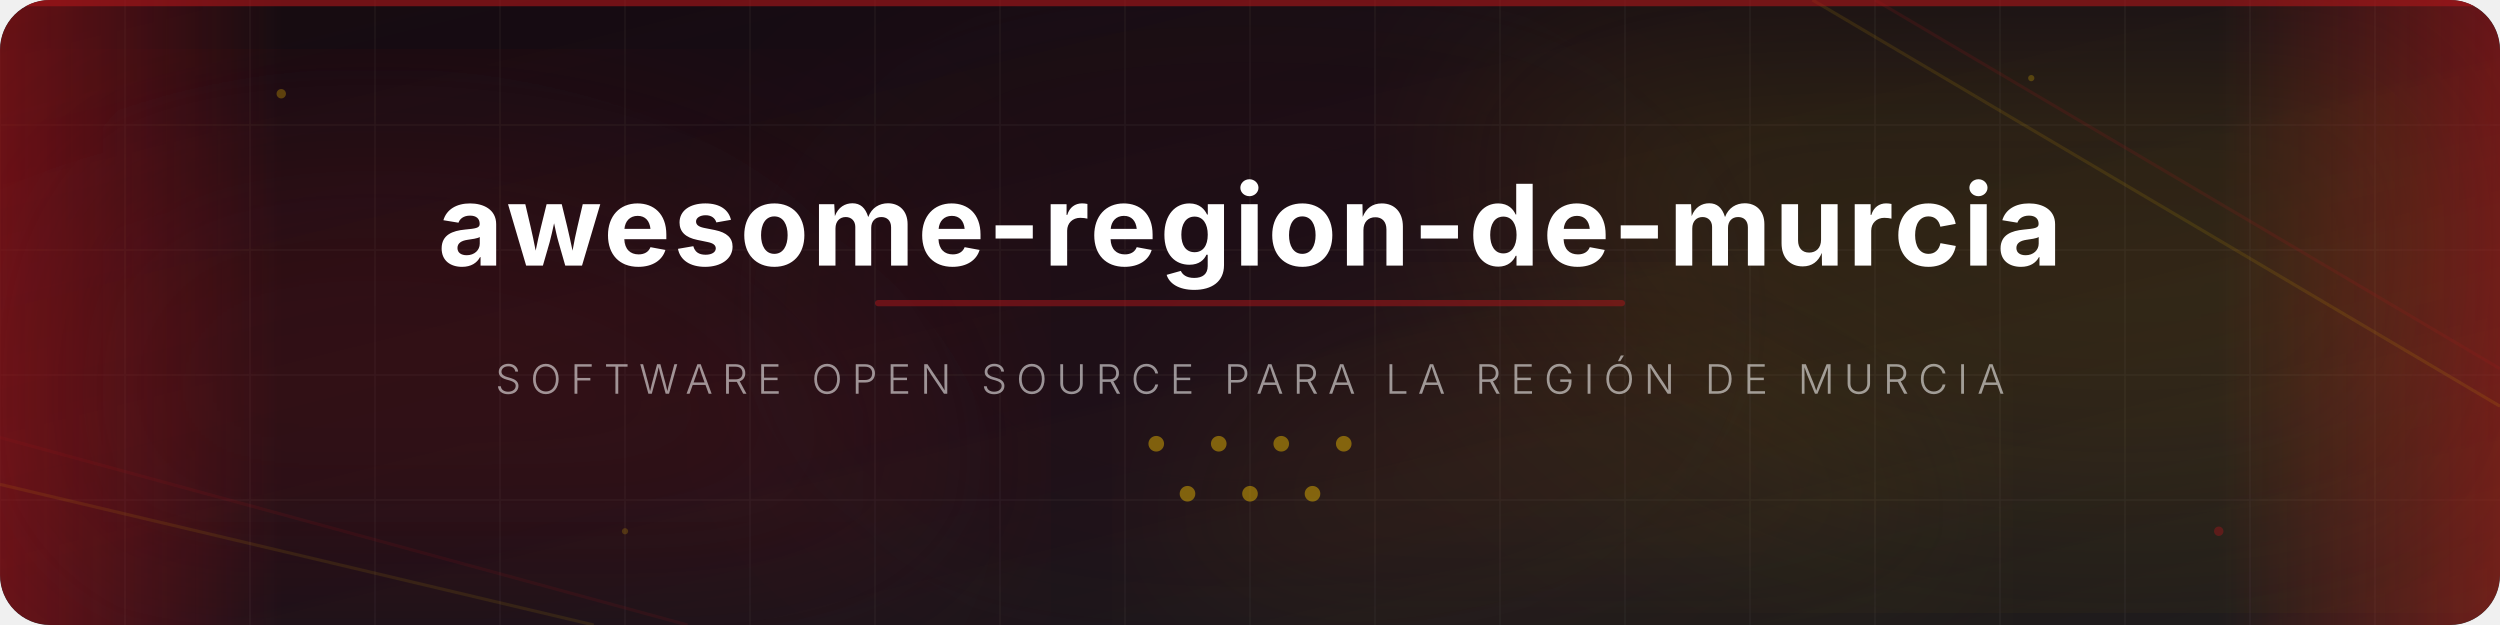
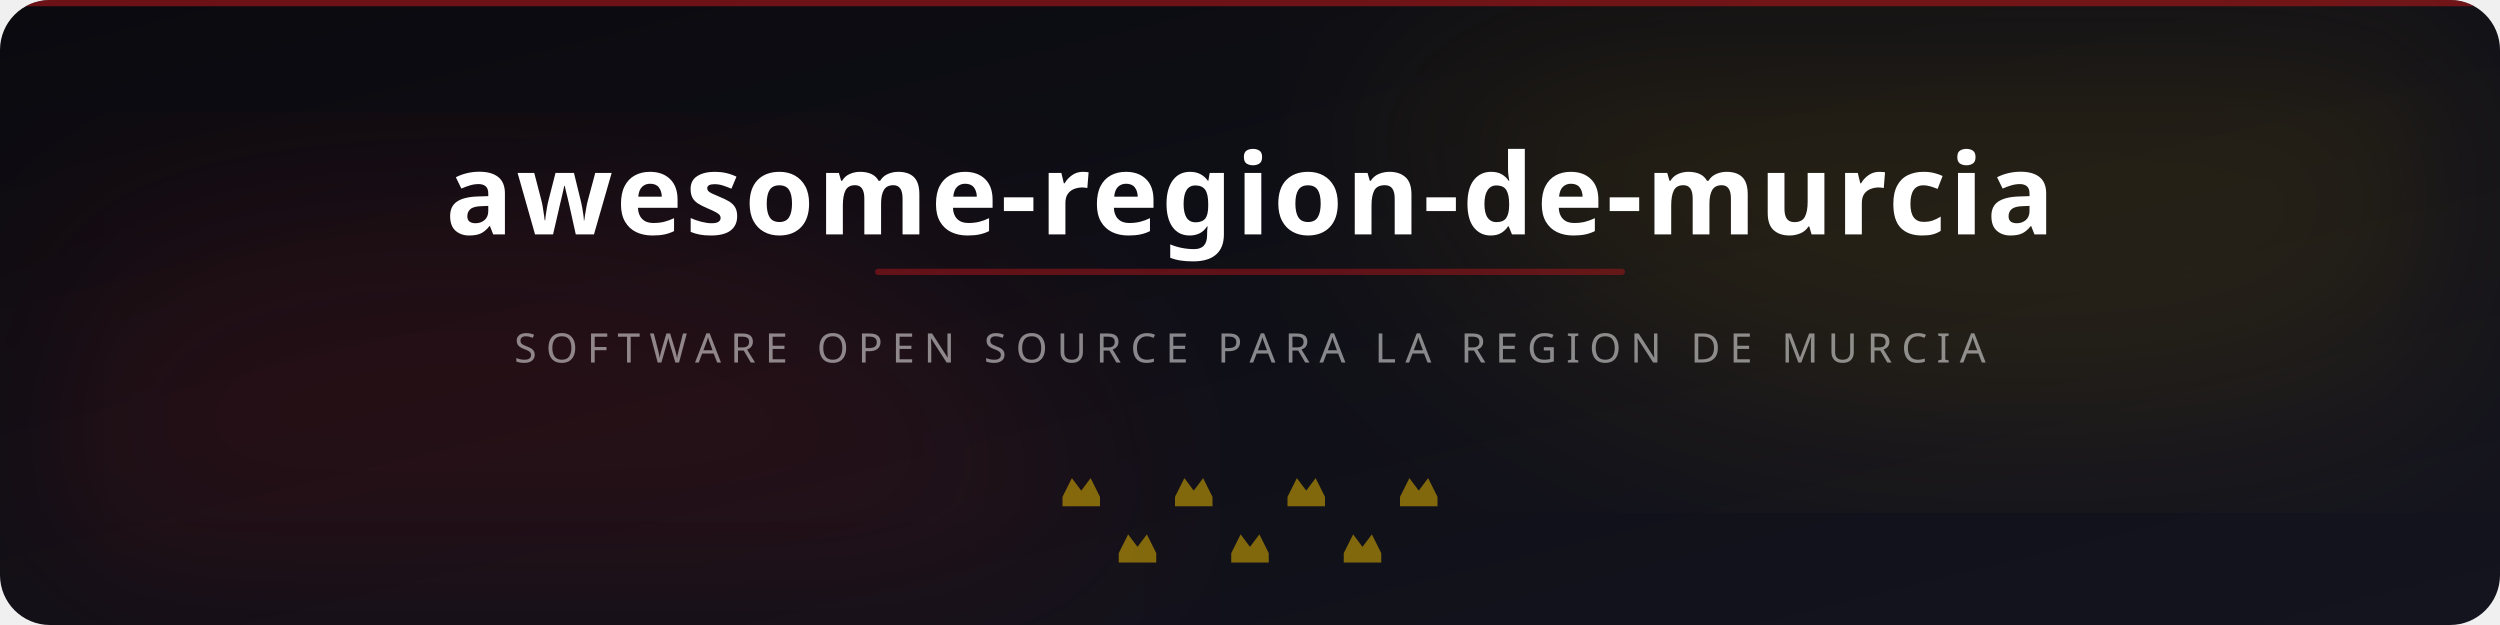
<svg xmlns="http://www.w3.org/2000/svg" viewBox="0 0 800 200" width="800" height="200">
  <defs>
-     <clipPath id="rounded">
-       <rect width="800" height="200" rx="16" ry="16" />
+     <clipPath id="r">
+       <rect width="800" height="200" rx="16" />
    </clipPath>
    <linearGradient id="bg" x1="0%" y1="0%" x2="100%" y2="100%">
      <stop offset="0%" stop-color="#0a0a0f" />
      <stop offset="100%" stop-color="#14141f" />
    </linearGradient>
-     <linearGradient id="glow" x1="0%" y1="0%" x2="100%" y2="100%">
-       <stop offset="0%" stop-color="#AD1519" stop-opacity="0.08" />
-       <stop offset="50%" stop-color="#AD1519" stop-opacity="0.04" />
-       <stop offset="100%" stop-color="#F1BF00" stop-opacity="0.06" />
-     </linearGradient>
-     <mask id="fade-left">
-       <linearGradient id="fl" x1="0%" y1="0%" x2="100%" y2="0%">
-         <stop offset="0%" stop-color="#fff" />
-         <stop offset="100%" stop-color="#000" />
-       </linearGradient>
-       <rect width="90" height="200" fill="url(#fl)" />
-     </mask>
-     <mask id="fade-right">
-       <linearGradient id="fr" x1="0%" y1="0%" x2="100%" y2="0%">
-         <stop offset="0%" stop-color="#000" />
-         <stop offset="100%" stop-color="#fff" />
-       </linearGradient>
-       <rect x="710" width="90" height="200" fill="url(#fr)" />
-     </mask>
-     <filter id="blur1">
+     <filter id="b1">
      <feGaussianBlur stdDeviation="40" />
    </filter>
-     <filter id="blur2">
-       <feGaussianBlur stdDeviation="30" />
-     </filter>
  </defs>
-   <g clip-path="url(#rounded)">
+   <g clip-path="url(#r)">
    <rect width="800" height="200" fill="url(#bg)" />
-     <g opacity="0.04" stroke="#fff" stroke-width="0.5" fill="none">
-       <line x1="0" y1="0" x2="0" y2="200" />
-       <line x1="40" y1="0" x2="40" y2="200" />
-       <line x1="80" y1="0" x2="80" y2="200" />
-       <line x1="120" y1="0" x2="120" y2="200" />
-       <line x1="160" y1="0" x2="160" y2="200" />
-       <line x1="200" y1="0" x2="200" y2="200" />
-       <line x1="240" y1="0" x2="240" y2="200" />
-       <line x1="280" y1="0" x2="280" y2="200" />
-       <line x1="320" y1="0" x2="320" y2="200" />
-       <line x1="360" y1="0" x2="360" y2="200" />
-       <line x1="400" y1="0" x2="400" y2="200" />
-       <line x1="440" y1="0" x2="440" y2="200" />
-       <line x1="480" y1="0" x2="480" y2="200" />
-       <line x1="520" y1="0" x2="520" y2="200" />
-       <line x1="560" y1="0" x2="560" y2="200" />
-       <line x1="600" y1="0" x2="600" y2="200" />
-       <line x1="640" y1="0" x2="640" y2="200" />
-       <line x1="680" y1="0" x2="680" y2="200" />
-       <line x1="720" y1="0" x2="720" y2="200" />
-       <line x1="760" y1="0" x2="760" y2="200" />
-       <line x1="0" y1="40" x2="800" y2="40" />
-       <line x1="0" y1="80" x2="800" y2="80" />
-       <line x1="0" y1="120" x2="800" y2="120" />
-       <line x1="0" y1="160" x2="800" y2="160" />
+     <ellipse cx="150" cy="180" rx="200" ry="120" fill="#AD1519" opacity="0.15" filter="url(#b1)" />
+     <ellipse cx="650" cy="20" rx="200" ry="120" fill="#F1BF00" opacity="0.1" filter="url(#b1)" />
+     <rect width="800" height="2" fill="#AD1519" opacity="0.6" />
+     <text x="400" y="75" text-anchor="middle" font-family="system-ui,sans-serif" font-size="36" fill="#fff" font-weight="700" letter-spacing="1">awesome-region-de-murcia</text>
+     <rect x="280" y="86" width="240" height="2" rx="1" fill="#AD1519" opacity="0.5" />
+     <text x="400" y="116" text-anchor="middle" font-family="system-ui,sans-serif" font-size="13" fill="rgba(255,255,255,0.5)" font-weight="300" letter-spacing="3">SOFTWARE OPEN SOURCE PARA LA REGION DE MURCIA</text>
+     <g fill="#F1BF00" opacity="0.5" transform="translate(400,155)">
+       <g transform="translate(-54,0)">
+         <path d="M-6,4h12v3h-12z M-6,4l3-6 3,4 3-4 3,6z" />
+       </g>
+       <g transform="translate(-18,0)">
+         <path d="M-6,4h12v3h-12z M-6,4l3-6 3,4 3-4 3,6z" />
+       </g>
+       <g transform="translate(18,0)">
+         <path d="M-6,4h12v3h-12z M-6,4l3-6 3,4 3-4 3,6z" />
+       </g>
+       <g transform="translate(54,0)">
+         <path d="M-6,4h12v3h-12z M-6,4l3-6 3,4 3-4 3,6z" />
+       </g>
+       <g transform="translate(-36,18)">
+         <path d="M-6,4h12v3h-12z M-6,4l3-6 3,4 3-4 3,6z" />
+       </g>
+       <g transform="translate(0,18)">
+         <path d="M-6,4h12v3h-12z M-6,4l3-6 3,4 3-4 3,6z" />
+       </g>
+       <g transform="translate(36,18)">
+         <path d="M-6,4h12v3h-12z M-6,4l3-6 3,4 3-4 3,6z" />
+       </g>
    </g>
-     <g mask="url(#fade-left)" opacity="0.55">
-       <rect x="0" y="0" width="90" height="200" fill="#AD1519" />
-     </g>
-     <g mask="url(#fade-right)" opacity="0.55">
-       <rect x="710" y="0" width="90" height="200" fill="#AD1519" />
-     </g>
-     <ellipse cx="120" cy="160" rx="180" ry="120" fill="#AD1519" opacity="0.18" filter="url(#blur1)" />
-     <ellipse cx="680" cy="40" rx="200" ry="130" fill="#F1BF00" opacity="0.12" filter="url(#blur1)" />
-     <ellipse cx="400" cy="100" rx="150" ry="100" fill="#AD1519" opacity="0.06" filter="url(#blur2)" />
-     <ellipse cx="500" cy="180" rx="120" ry="80" fill="#F1BF00" opacity="0.06" filter="url(#blur2)" />
-     <line x1="580" y1="0" x2="800" y2="130" stroke="#F1BF00" stroke-width="1" opacity="0.12" />
-     <line x1="600" y1="0" x2="800" y2="118" stroke="#AD1519" stroke-width="1" opacity="0.15" />
-     <line x1="0" y1="140" x2="220" y2="200" stroke="#AD1519" stroke-width="1" opacity="0.12" />
-     <line x1="0" y1="155" x2="190" y2="200" stroke="#F1BF00" stroke-width="1" opacity="0.1" />
-     <rect width="800" height="200" fill="url(#glow)" />
-     <circle cx="90" cy="30" r="1.5" fill="#F1BF00" opacity="0.3" />
-     <circle cx="710" cy="170" r="1.5" fill="#AD1519" opacity="0.4" />
-     <circle cx="200" cy="170" r="1" fill="#F1BF00" opacity="0.2" />
-     <circle cx="650" cy="25" r="1" fill="#F1BF00" opacity="0.25" />
-     <text x="400" y="85" text-anchor="middle" font-family="'SF Pro Display', 'Inter', system-ui, -apple-system, 'Segoe UI', Helvetica, Arial, sans-serif" font-size="36" fill="#fff" font-weight="700" letter-spacing="1">awesome-region-de-murcia</text>
-     <rect x="280" y="96" width="240" height="2" rx="1" fill="#AD1519" opacity="0.5" />
-     <text x="400" y="126" text-anchor="middle" font-family="'SF Pro Display', 'Inter', system-ui, -apple-system, 'Segoe UI', Helvetica, Arial, sans-serif" font-size="13" fill="rgba(255,255,255,0.55)" font-weight="300" letter-spacing="3">SOFTWARE OPEN SOURCE PARA LA REGIÓN DE MURCIA</text>
-     <g opacity="0.45" fill="#F1BF00">
-       <circle cx="370" cy="142" r="2.5" />
-       <circle cx="390" cy="142" r="2.5" />
-       <circle cx="410" cy="142" r="2.5" />
-       <circle cx="430" cy="142" r="2.5" />
-       <circle cx="380" cy="158" r="2.5" />
-       <circle cx="400" cy="158" r="2.5" />
-       <circle cx="420" cy="158" r="2.5" />
-     </g>
-     <rect width="800" height="2" fill="#AD1519" opacity="0.6" />
  </g>
</svg>
